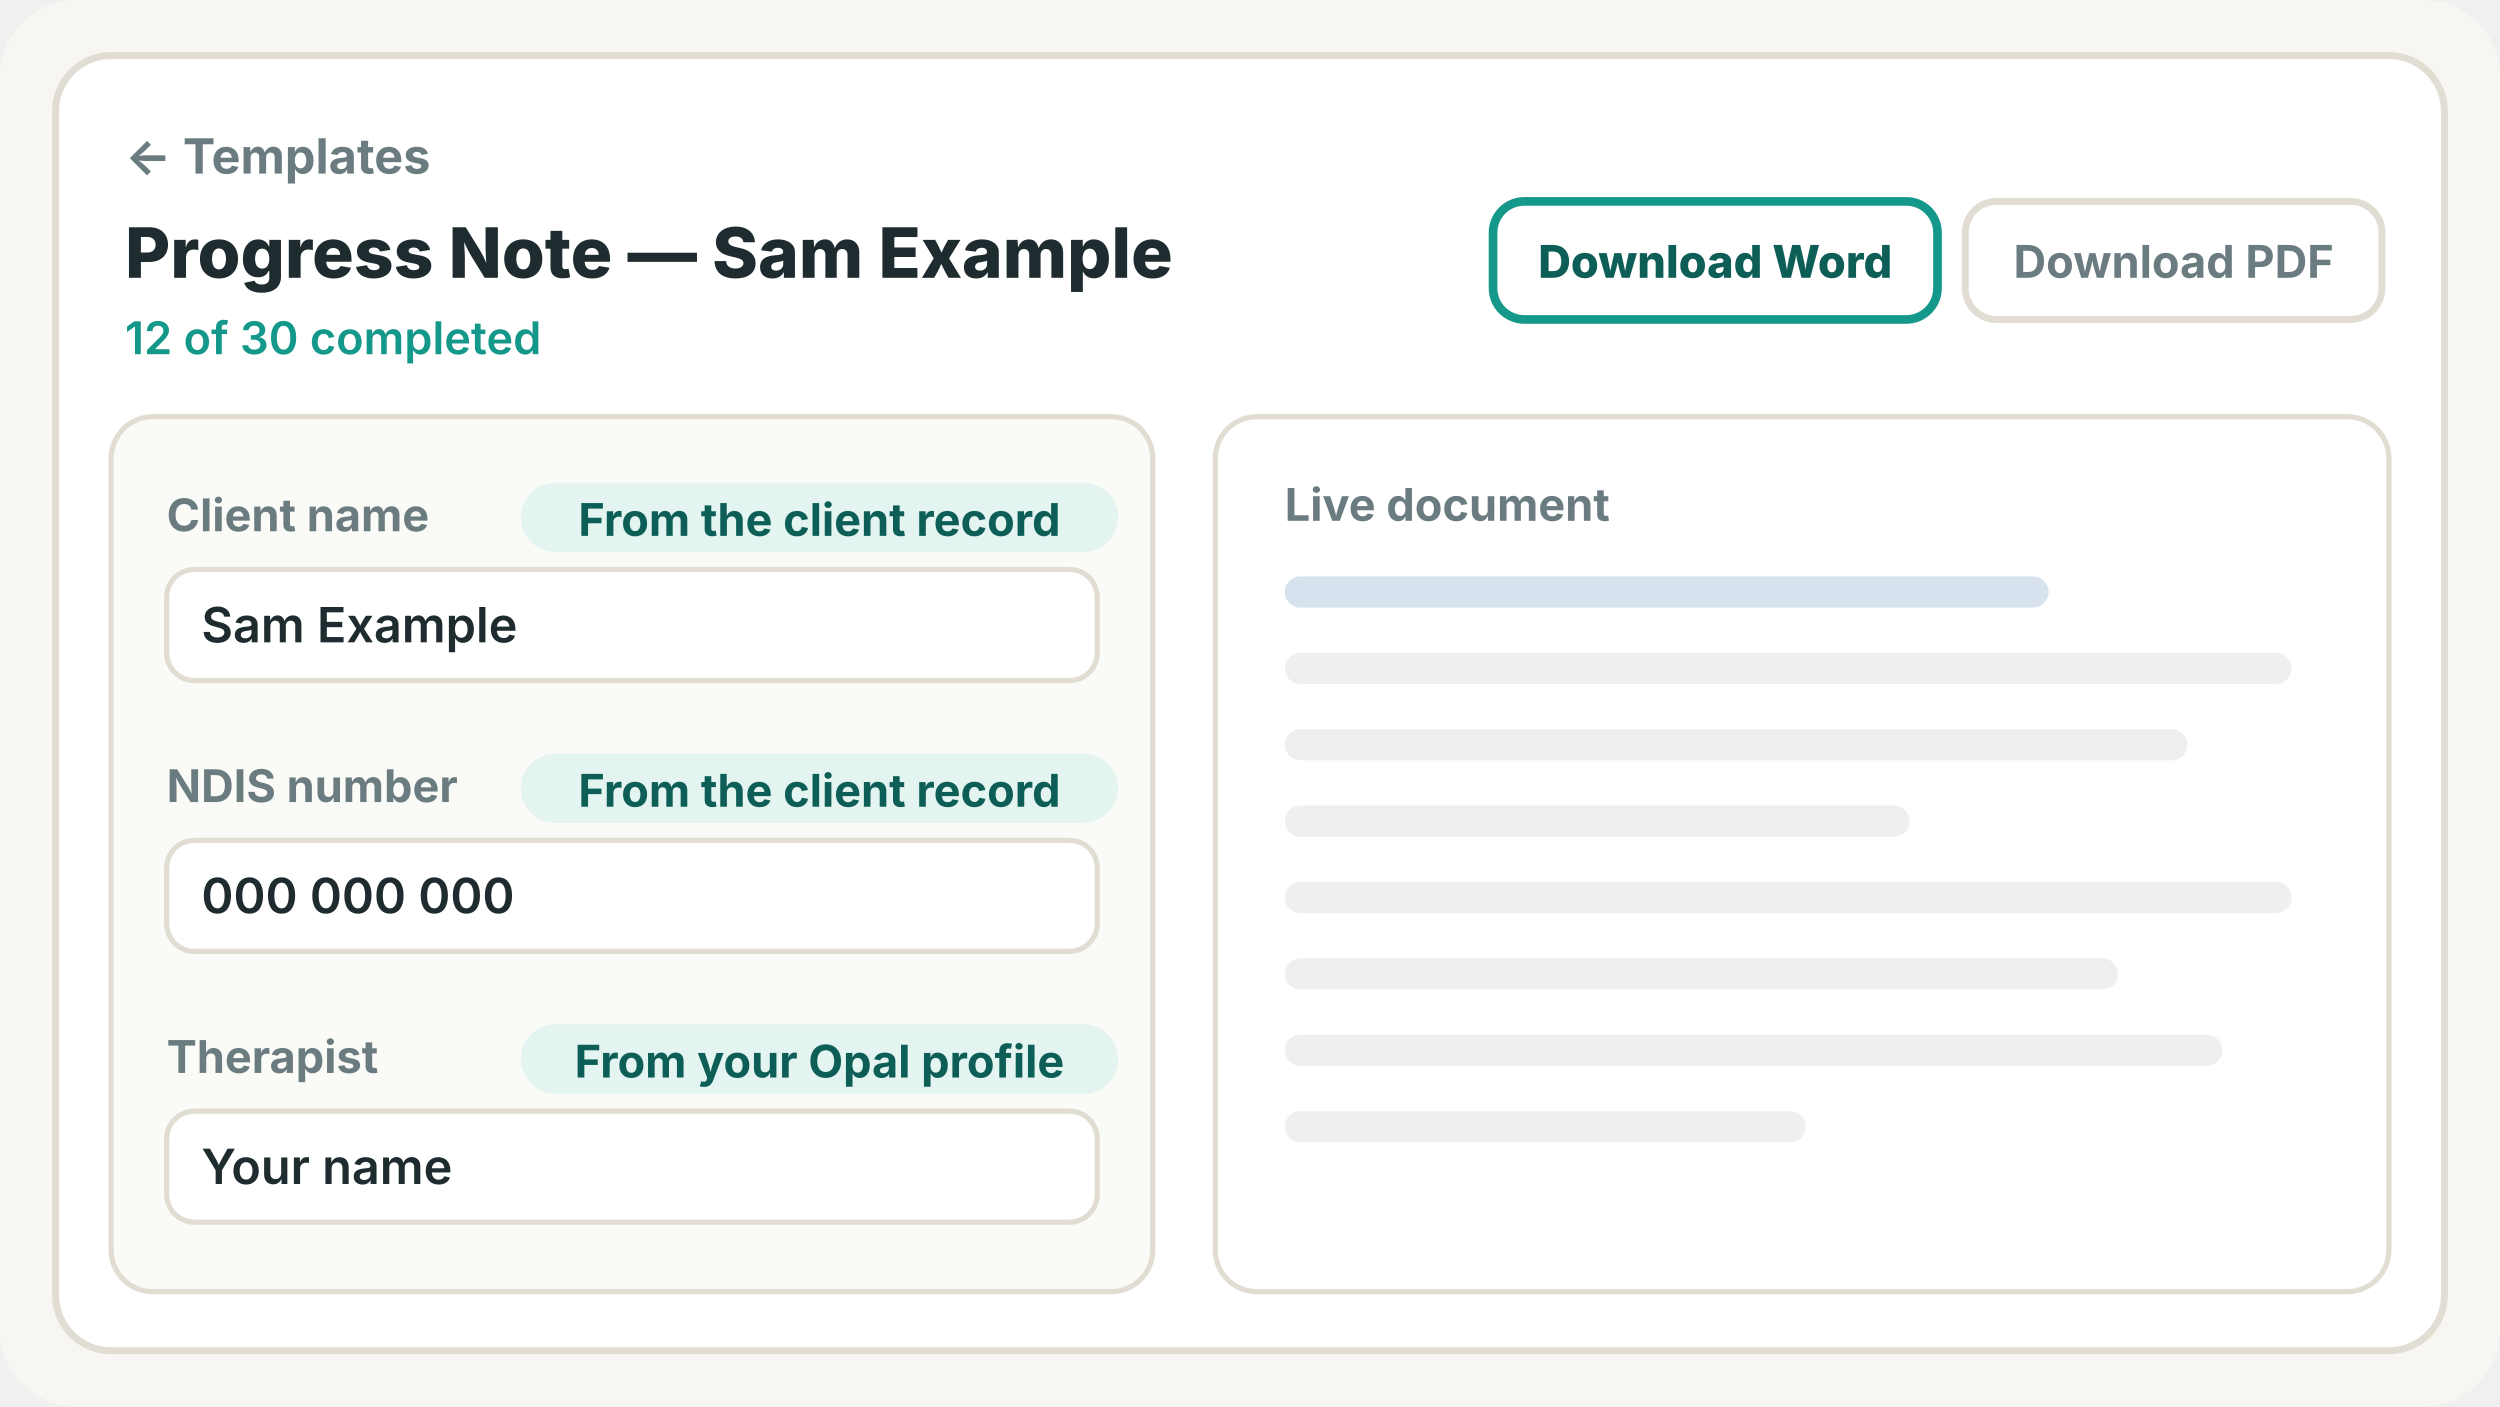
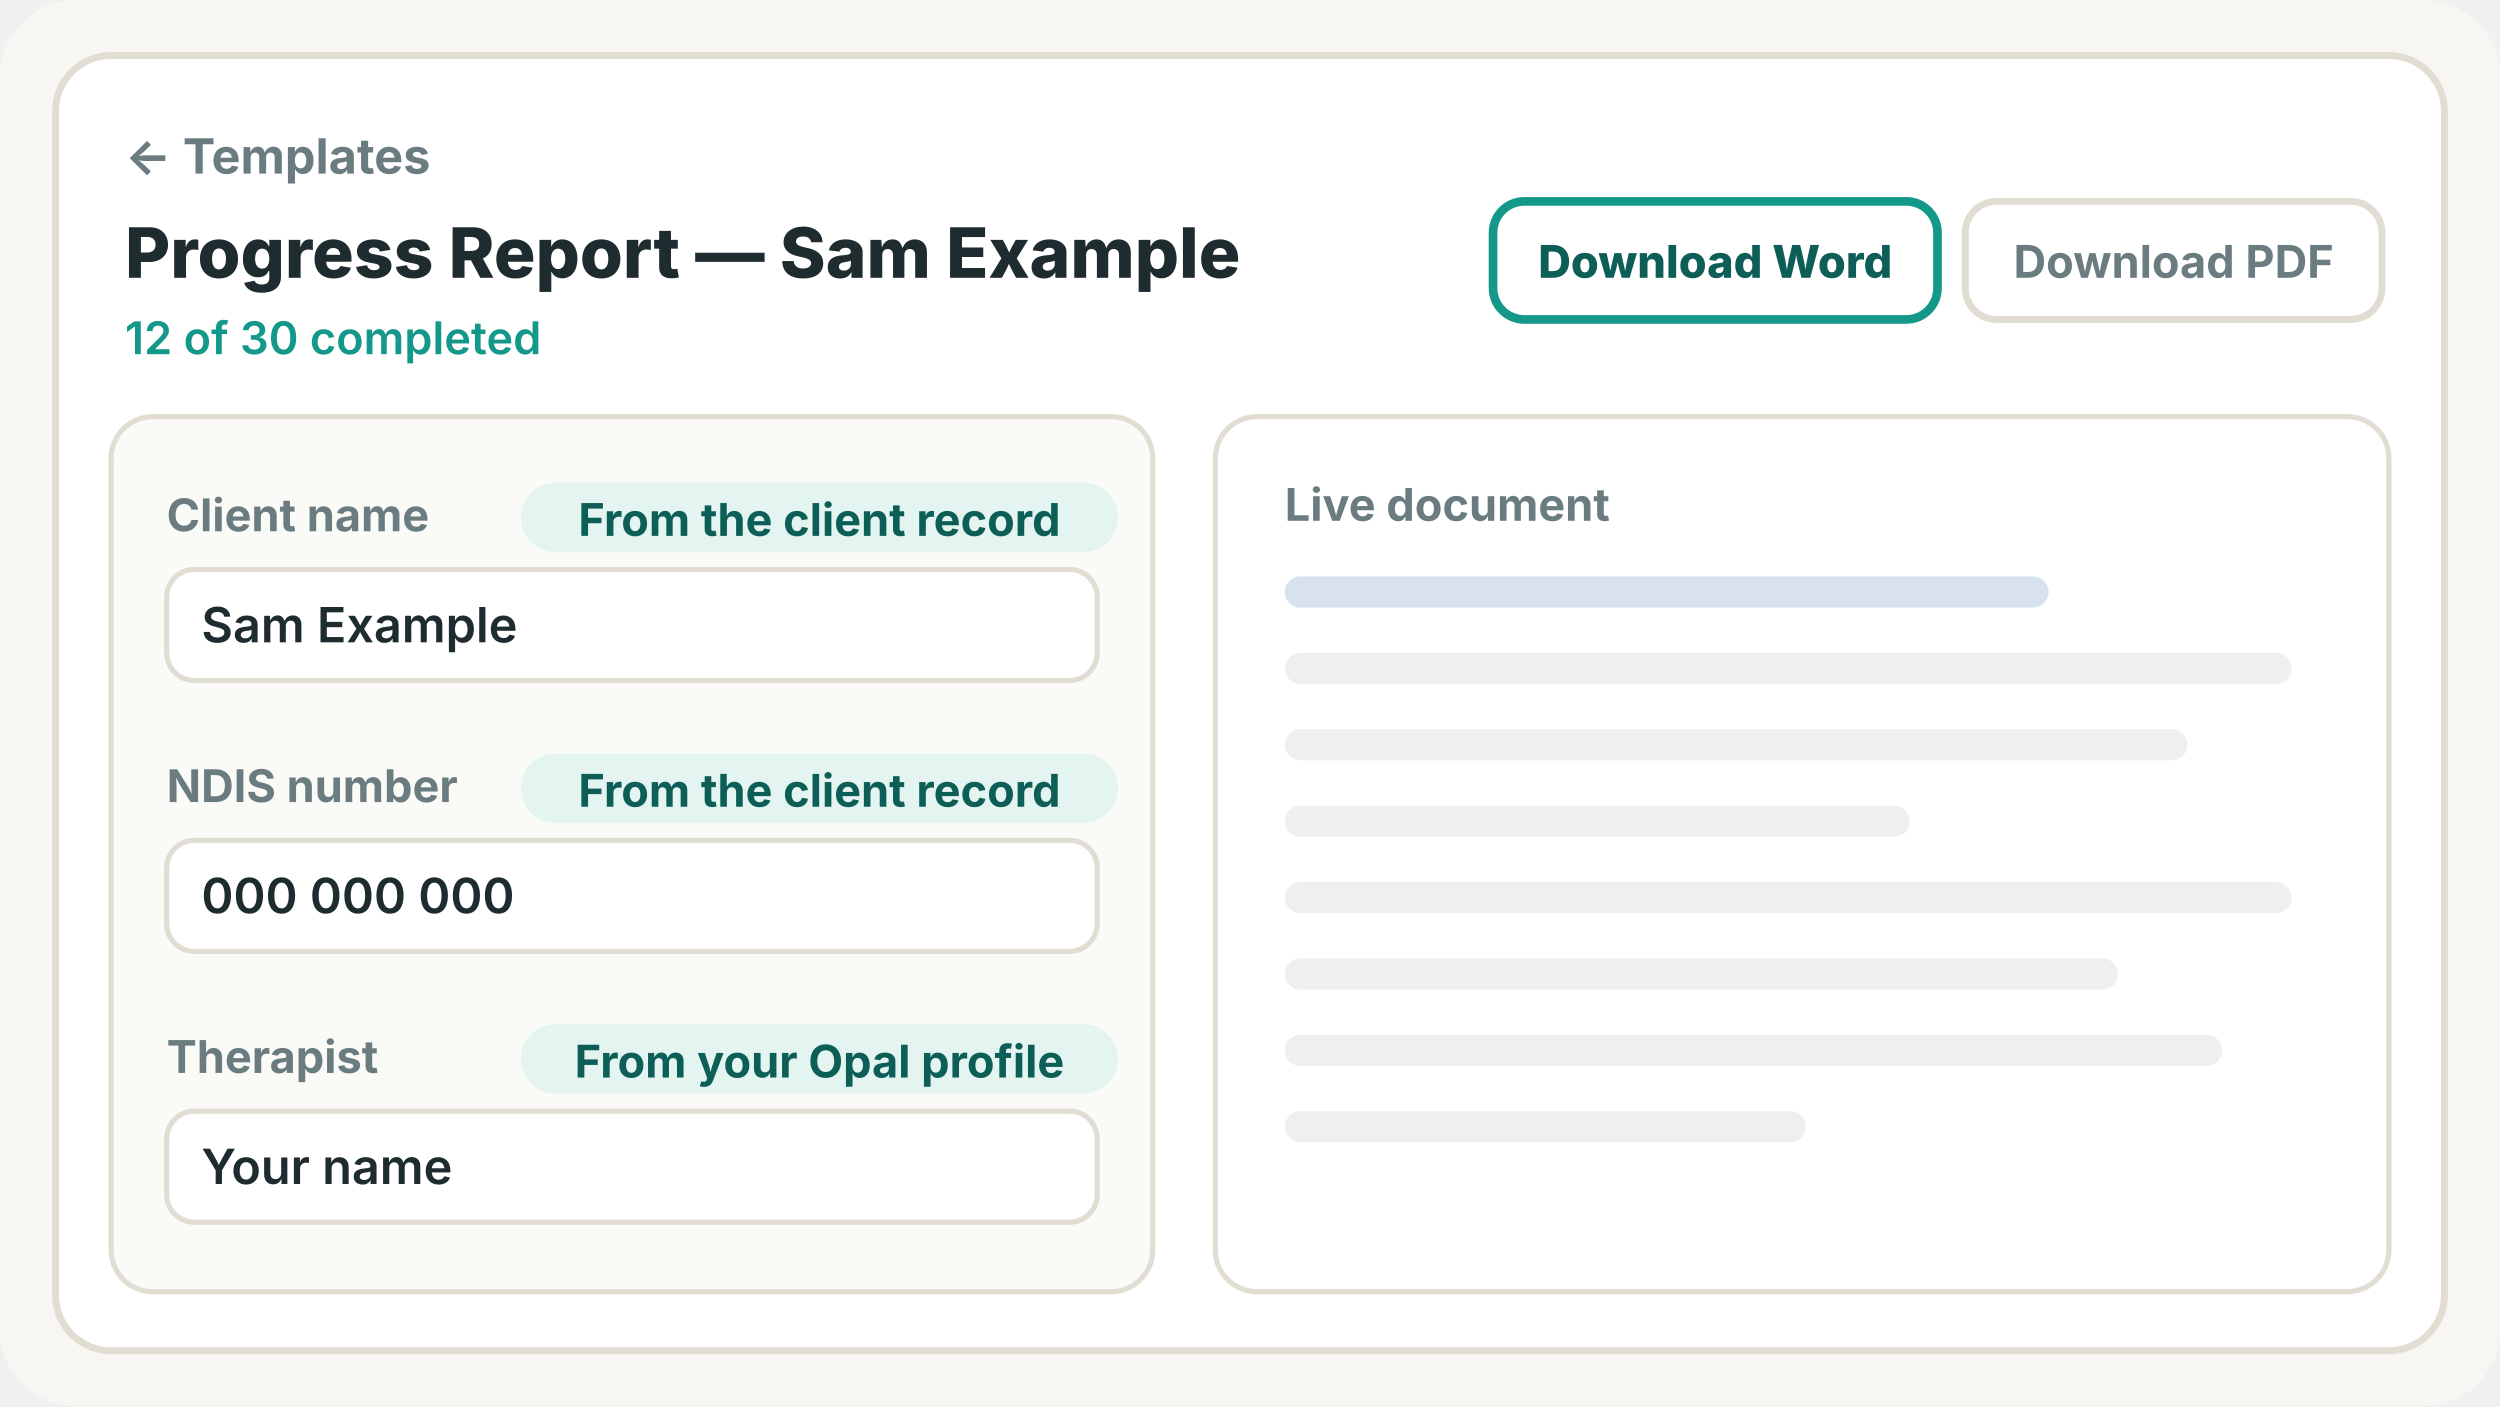
<svg xmlns="http://www.w3.org/2000/svg" viewBox="0 0 720 405" role="img" aria-labelledby="t" font-family="Inter, -apple-system, Segoe UI, Helvetica, Arial, sans-serif">
  <rect width="720" height="405" rx="22" fill="#F7F6F2" />
  <rect x="16" y="16" width="688" height="373" rx="16" fill="#fff" stroke="#E2DDD3" stroke-width="2" />
  <text x="36" y="50" font-size="14" font-weight="700" fill="#6B7C80" text-anchor="start">← Templates</text>
-   <text x="36" y="80" font-size="20" font-weight="800" fill="#1E2B2F" text-anchor="start">Progress Note — Sam Example</text>
+   <text x="36" y="80" font-size="20" font-weight="800" fill="#1E2B2F" text-anchor="start">Progress Report — Sam Example</text>
  <text x="36" y="102" font-size="13" font-weight="600" fill="#14988A" text-anchor="start">12 of 30 completed</text>
  <rect x="430" y="58" width="128" height="34" rx="9" fill="#fff" stroke="#14988A" stroke-width="2.5" />
  <text x="494" y="80" font-size="13" font-weight="800" fill="#0D5E57" text-anchor="middle">Download Word</text>
  <rect x="566" y="58" width="120" height="34" rx="9" fill="#fff" stroke="#E2DDD3" stroke-width="2" />
  <text x="626" y="80" font-size="13" font-weight="700" fill="#6B7C80" text-anchor="middle">Download PDF</text>
  <rect x="32" y="120" width="300" height="252" rx="12" fill="#FAFAF7" stroke="#E2DDD3" stroke-width="1.5" />
  <text x="48" y="153" font-size="13" font-weight="700" fill="#6B7C80" text-anchor="start">Client name</text>
  <rect x="150" y="139" width="172" height="20" rx="10.0" fill="#E3F4F1" stroke="#E3F4F1" stroke-width="0" />
  <text x="236.0" y="154.333" font-size="13" font-weight="700" fill="#0D5E57" text-anchor="middle">From the client record</text>
  <rect x="48" y="164" width="268" height="32" rx="8" fill="#fff" stroke="#E2DDD3" stroke-width="1.5" />
  <text x="58" y="185" font-size="14" font-weight="600" fill="#1E2B2F" text-anchor="start">Sam Example</text>
  <text x="48" y="231" font-size="13" font-weight="700" fill="#6B7C80" text-anchor="start">NDIS number</text>
  <rect x="150" y="217" width="172" height="20" rx="10.0" fill="#E3F4F1" stroke="#E3F4F1" stroke-width="0" />
  <text x="236.0" y="232.333" font-size="13" font-weight="700" fill="#0D5E57" text-anchor="middle">From the client record</text>
  <rect x="48" y="242" width="268" height="32" rx="8" fill="#fff" stroke="#E2DDD3" stroke-width="1.5" />
  <text x="58" y="263" font-size="14" font-weight="600" fill="#1E2B2F" text-anchor="start">000 000 000</text>
  <text x="48" y="309" font-size="13" font-weight="700" fill="#6B7C80" text-anchor="start">Therapist</text>
  <rect x="150" y="295" width="172" height="20" rx="10.0" fill="#E3F4F1" stroke="#E3F4F1" stroke-width="0" />
  <text x="236.0" y="310.333" font-size="13" font-weight="700" fill="#0D5E57" text-anchor="middle">From your Opal profile</text>
  <rect x="48" y="320" width="268" height="32" rx="8" fill="#fff" stroke="#E2DDD3" stroke-width="1.5" />
  <text x="58" y="341" font-size="14" font-weight="600" fill="#1E2B2F" text-anchor="start">Your name</text>
  <rect x="350" y="120" width="338" height="252" rx="12" fill="#fff" stroke="#E2DDD3" stroke-width="1.5" />
  <text x="370" y="150" font-size="13" font-weight="700" fill="#6B7C80" text-anchor="start">Live document</text>
  <rect x="370" y="166" width="220" height="9" rx="4.5" fill="#D7E2EE" />
  <rect x="370" y="188" width="290" height="9" rx="4.5" fill="#EEF0EE" />
  <rect x="370" y="210" width="260" height="9" rx="4.5" fill="#EEF0EE" />
  <rect x="370" y="232" width="180" height="9" rx="4.5" fill="#EEF0EE" />
  <rect x="370" y="254" width="290" height="9" rx="4.5" fill="#EEF0EE" />
  <rect x="370" y="276" width="240" height="9" rx="4.5" fill="#EEF0EE" />
  <rect x="370" y="298" width="270" height="9" rx="4.5" fill="#EEF0EE" />
  <rect x="370" y="320" width="150" height="9" rx="4.5" fill="#EEF0EE" />
</svg>
